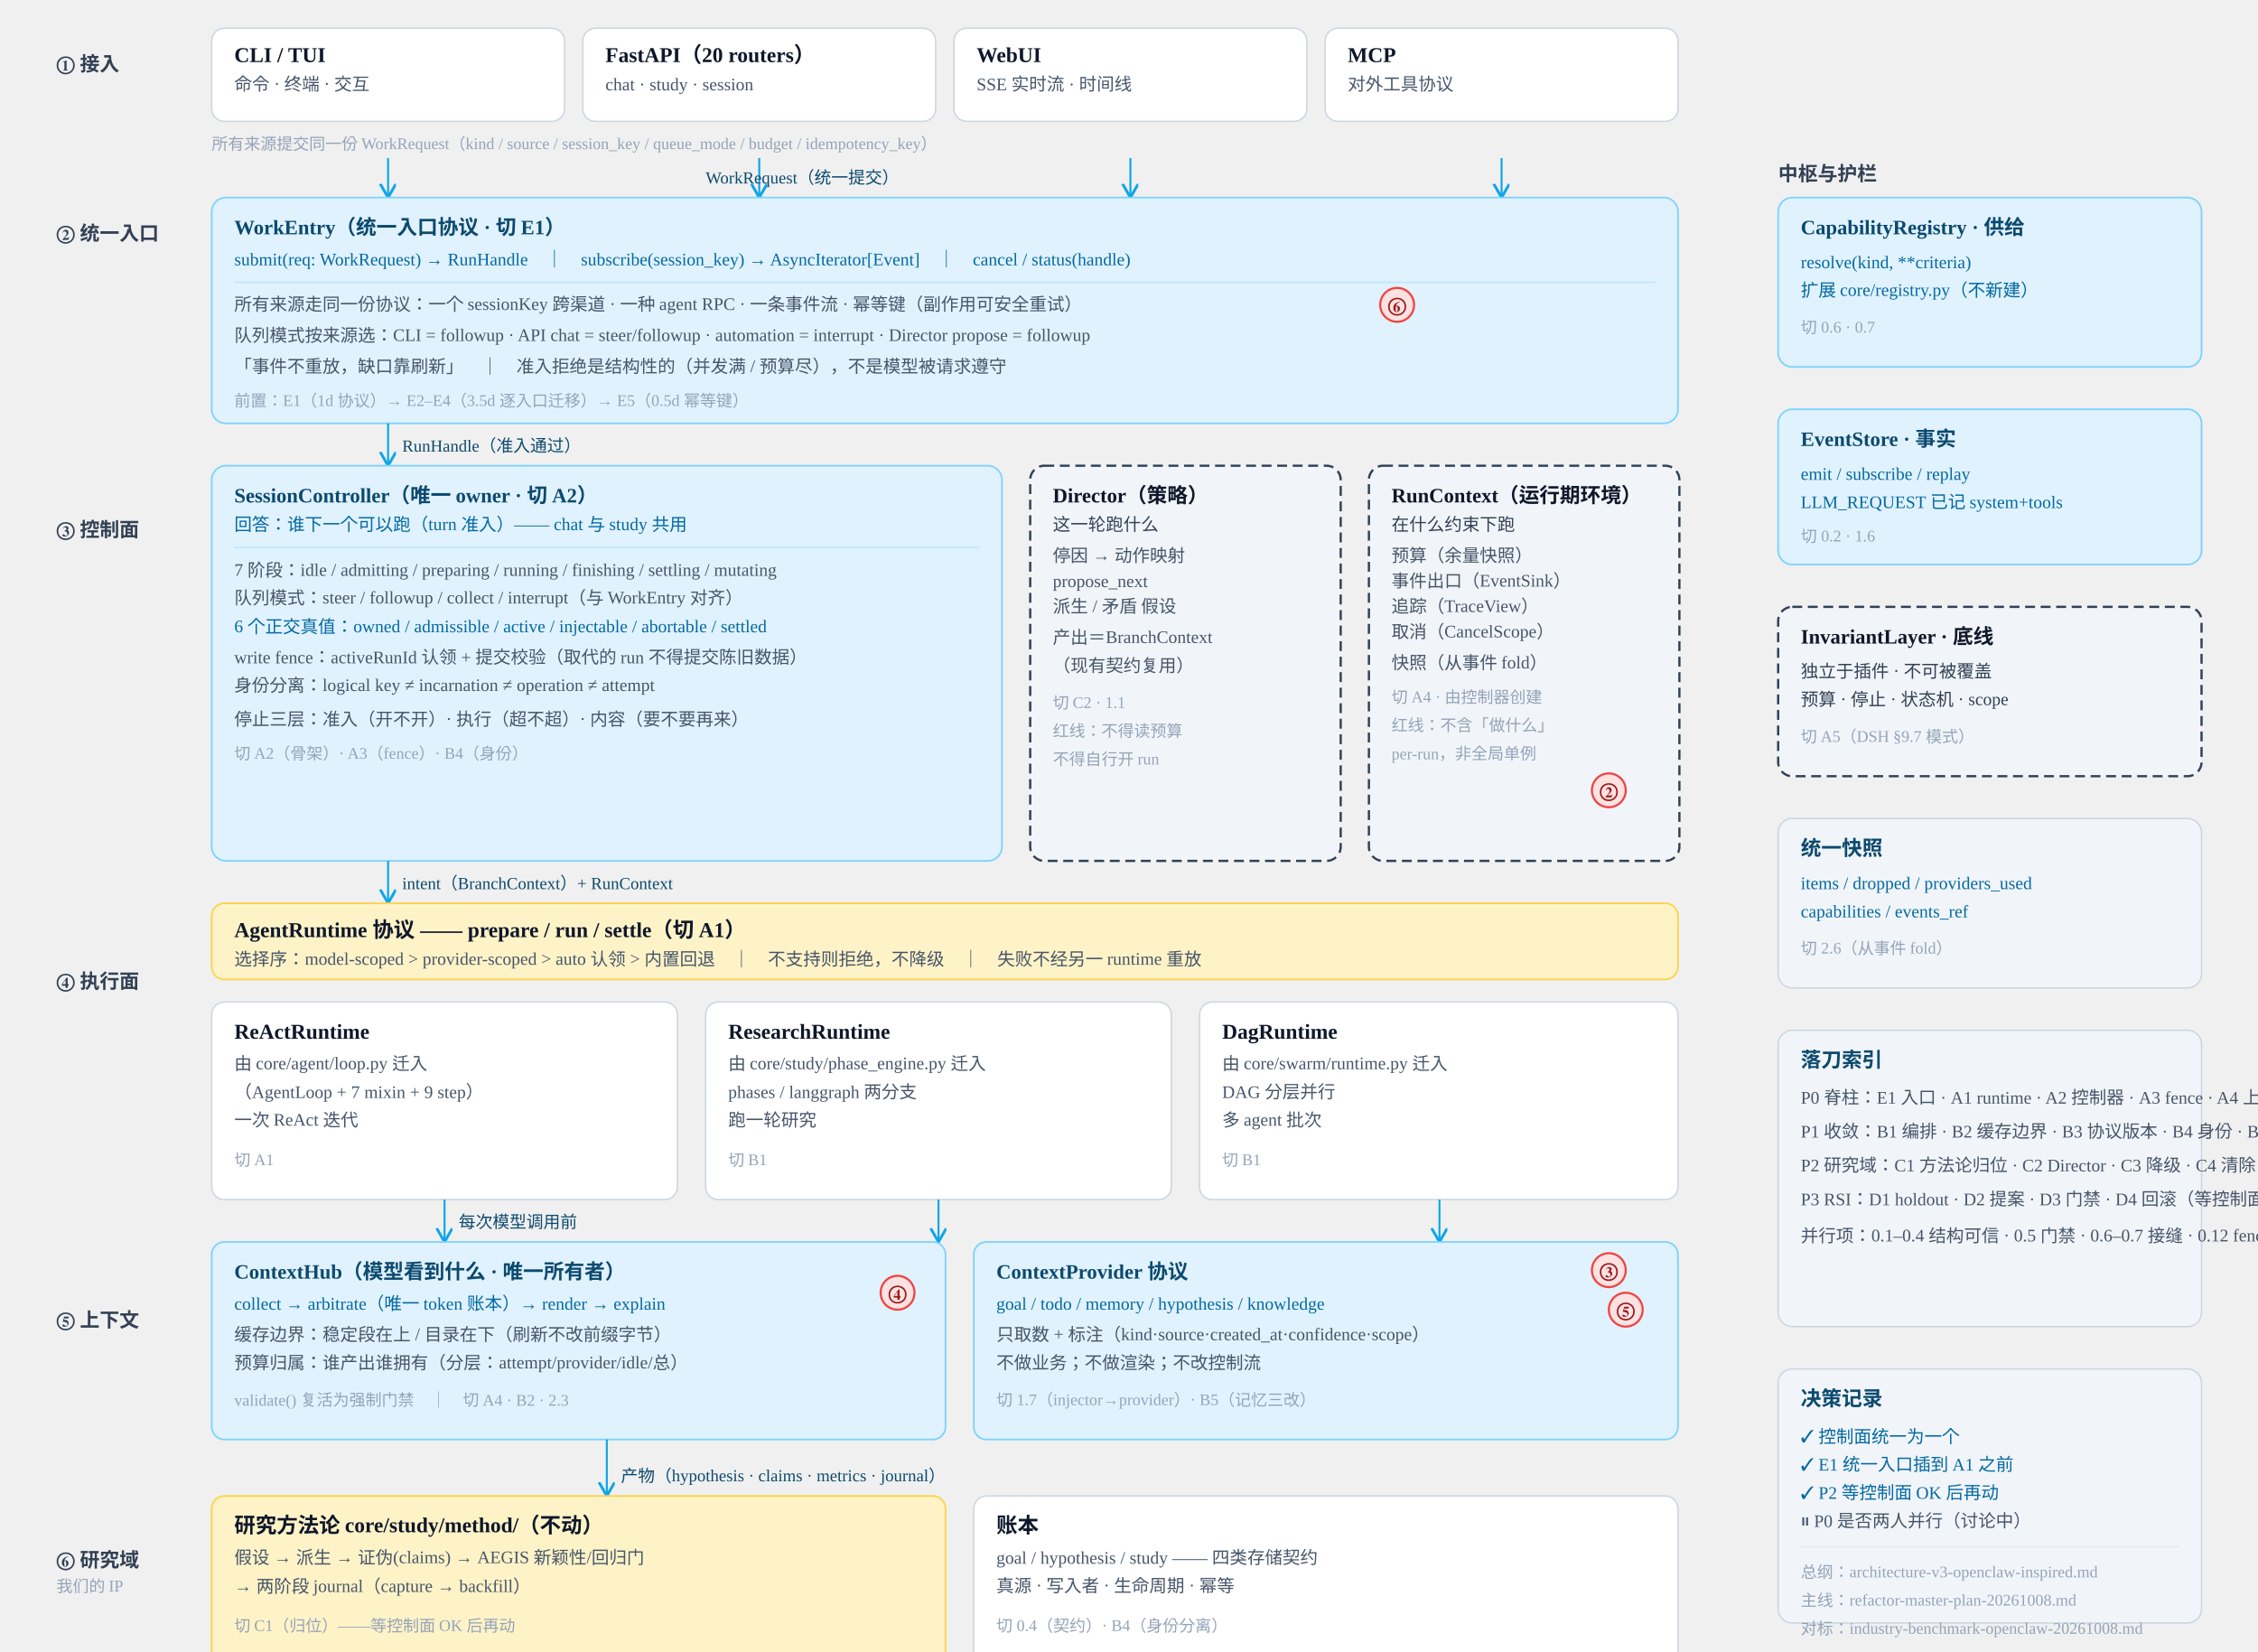
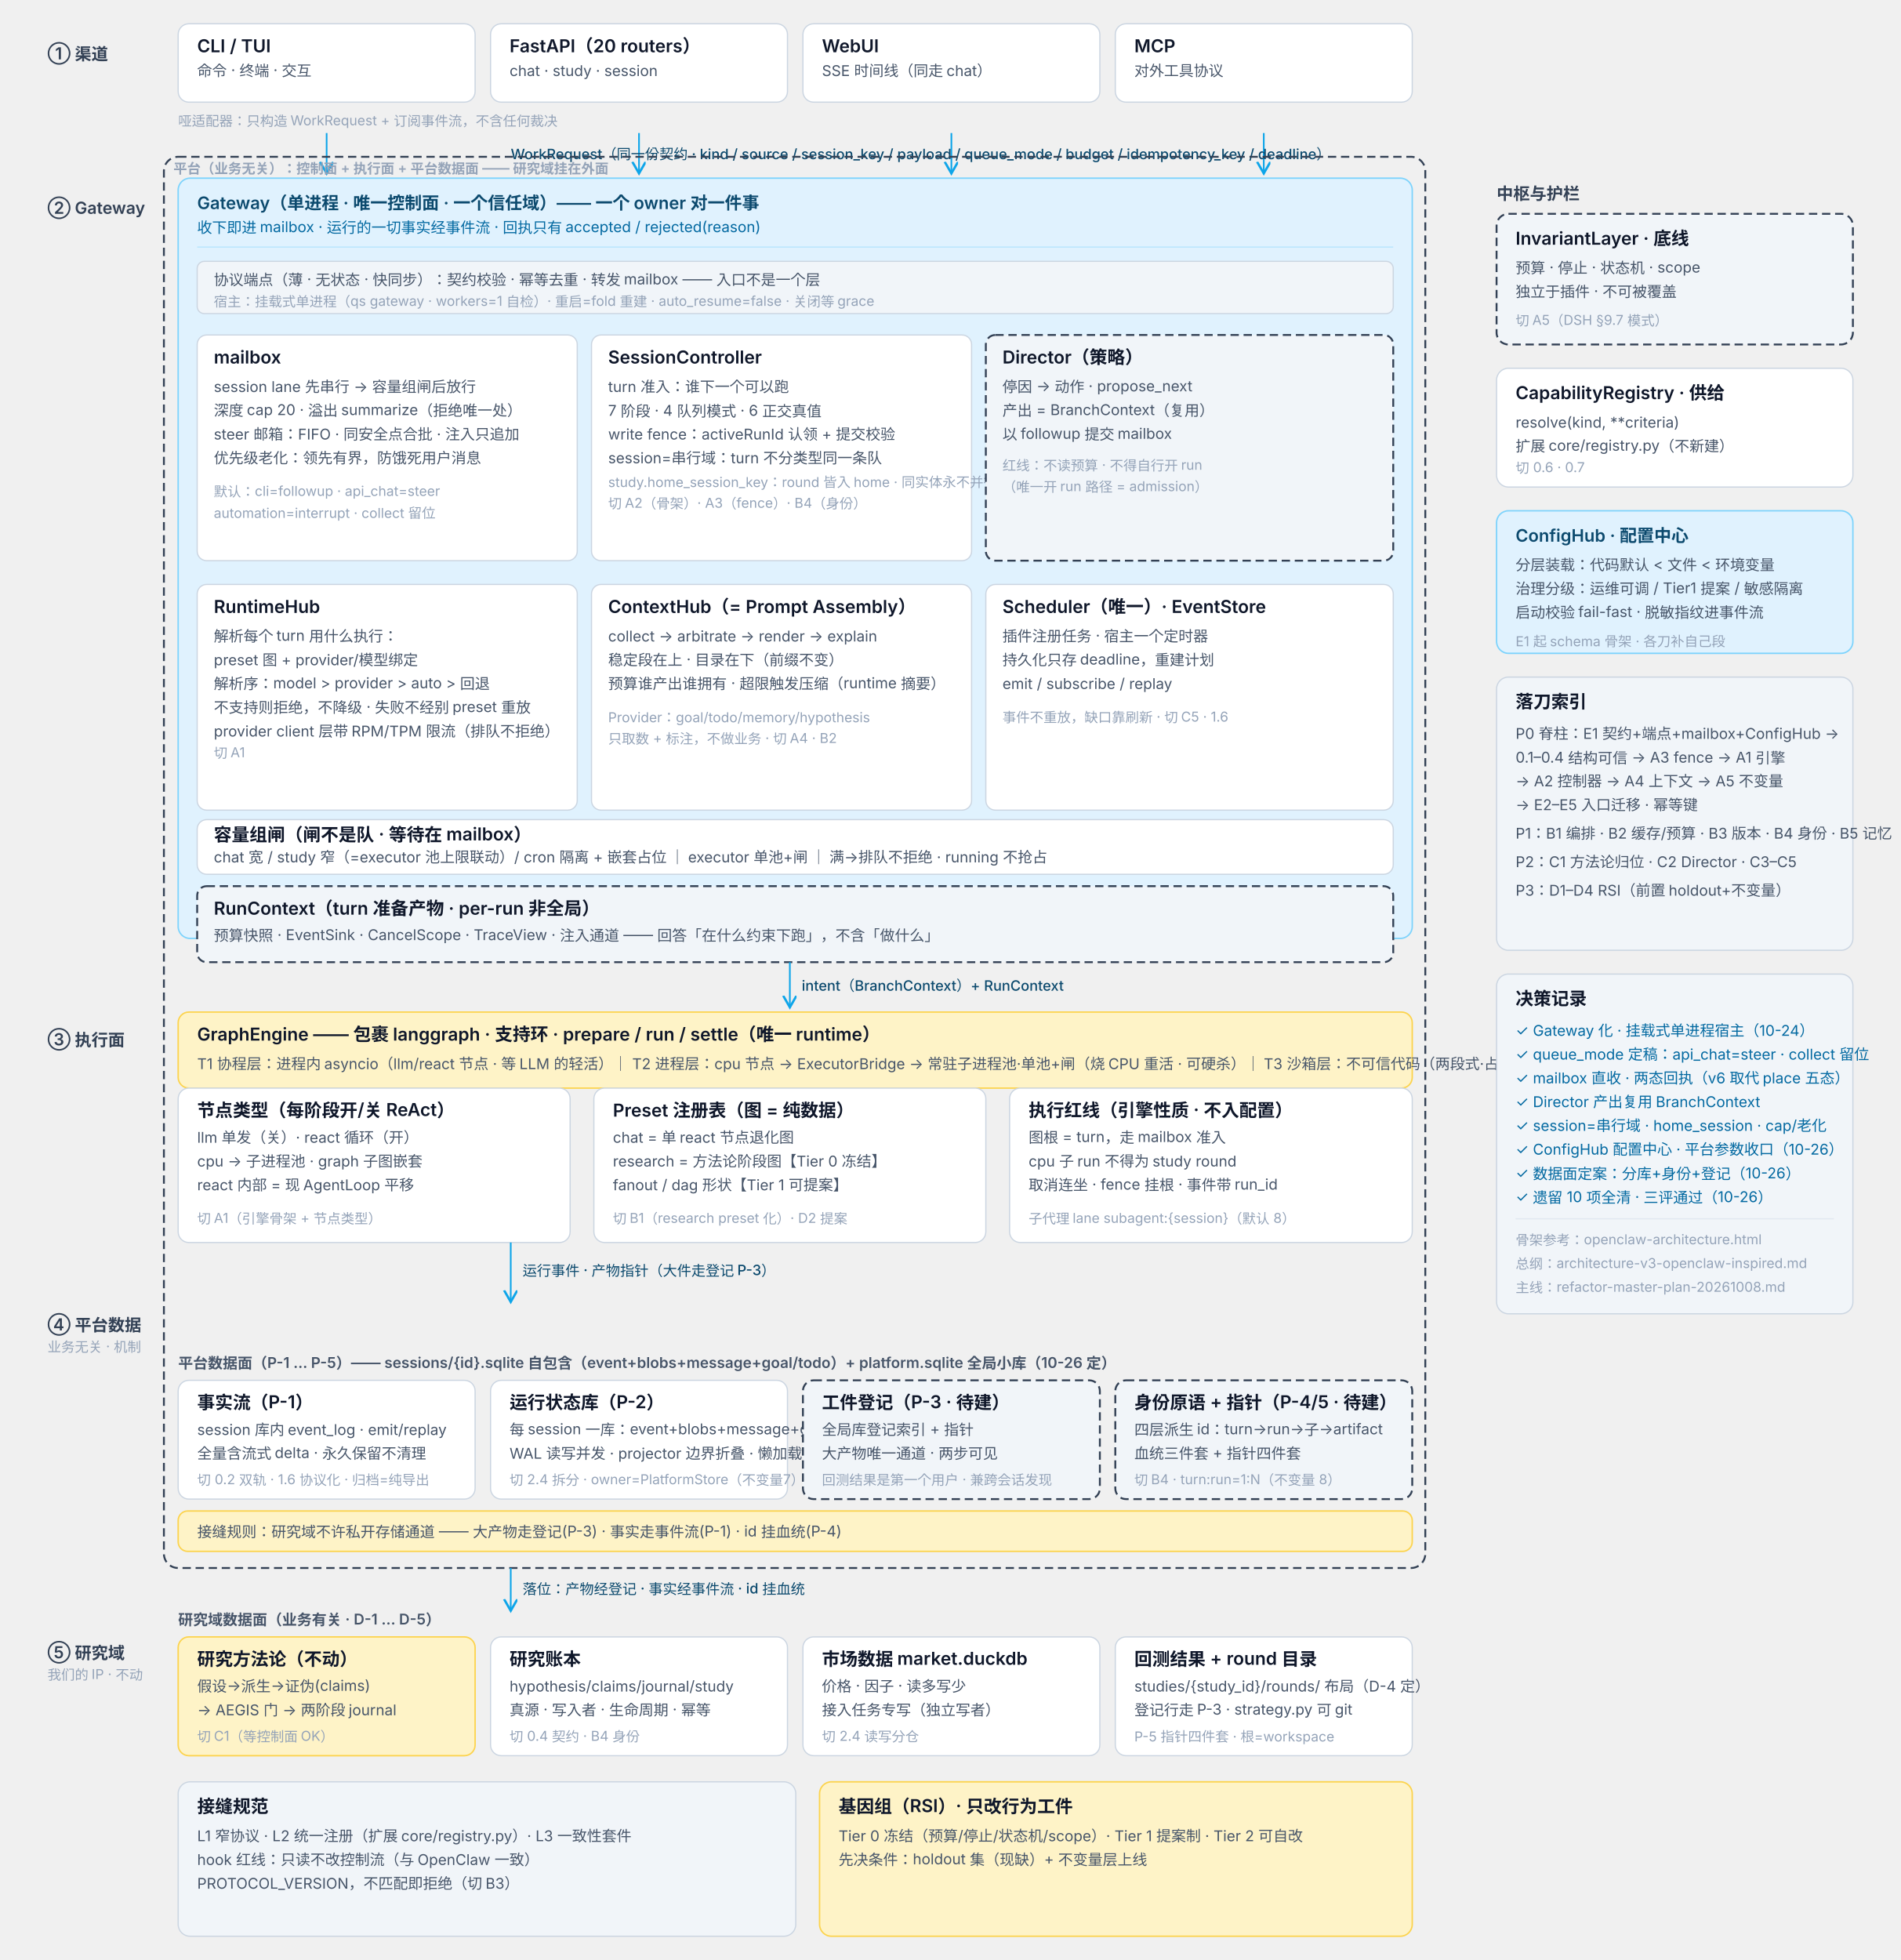
- <svg xmlns="http://www.w3.org/2000/svg" viewBox="0 0 1600 1170" width="1600" height="1170" role="img" aria-labelledby="t d">
+ <svg xmlns="http://www.w3.org/2000/svg" viewBox="0 0 1600 1650" width="1600" height="1650" font-family="-apple-system, 'PingFang SC', 'Microsoft YaHei', sans-serif">
  <style>
    .lyr{font-size:14px;font-weight:600;fill:#334155}
    .bt{font-size:15px;font-weight:600;fill:#0f172a}
    .st{font-size:12.5px;fill:#475569}
    .sm{font-size:11.5px;fill:#94a3b8}
    .hub{font-size:14.5px;font-weight:600;fill:#0c4a6e}
    .hq{font-size:12.5px;fill:#0369a1}
-     .mono{font-size:12px;fill:#334155;font-family:ui-monospace,Menlo,Consolas,monospace}
    .flow-lbl{font-size:12px;font-weight:500;fill:#0c4a6e}
    .box{fill:#fff;stroke:#cbd5e1;stroke-width:1}
    .boxb{fill:#e0f2fe;stroke:#7dd3fc;stroke-width:1.2}
    .boxa{fill:#fef3c7;stroke:#fcd34d;stroke-width:1.2}
    .boxd{fill:#f1f5f9;stroke:#334155;stroke-width:1.6;stroke-dasharray:7 4}
    .boxg{fill:#f1f5f9;stroke:#cbd5e1;stroke-width:1}
-     .ar{stroke:#94a3b8;stroke-width:1.4;fill:none;marker-end:url(#a1)}
    .arb{stroke:#0ea5e9;stroke-width:1.4;fill:none;marker-end:url(#a2)}
-     .lbl{font-size:11.5px;fill:#64748b}
  </style>
  <defs>
-     <marker id="a1" markerWidth="9" markerHeight="9" refX="7" refY="4" orient="auto">
-       <path d="M0,0 L7,4 L0,8" fill="none" stroke="#94a3b8" stroke-width="1.4" />
-     </marker>
    <marker id="a2" markerWidth="9" markerHeight="9" refX="7" refY="4" orient="auto">
      <path d="M0,0 L7,4 L0,8" fill="none" stroke="#0ea5e9" stroke-width="1.4" />
    </marker>
  </defs>
-   <text x="40" y="50" class="lyr">① 接入</text>
+   <text x="40" y="50" class="lyr">① 渠道</text>
  <rect x="150" y="20" width="250" height="66" rx="9" class="box" />
  <text x="166" y="44" class="bt">CLI / TUI</text>
  <text x="166" y="64" class="st">命令 · 终端 · 交互</text>
  <rect x="413" y="20" width="250" height="66" rx="9" class="box" />
  <text x="429" y="44" class="bt">FastAPI（20 routers）</text>
  <text x="429" y="64" class="st">chat · study · session</text>
  <rect x="676" y="20" width="250" height="66" rx="9" class="box" />
  <text x="692" y="44" class="bt">WebUI</text>
-   <text x="692" y="64" class="st">SSE 实时流 · 时间线</text>
+   <text x="692" y="64" class="st">SSE 时间线（同走 chat）</text>
  <rect x="939" y="20" width="250" height="66" rx="9" class="box" />
  <text x="955" y="44" class="bt">MCP</text>
  <text x="955" y="64" class="st">对外工具协议</text>
-   <text x="150" y="106" class="sm">所有来源提交同一份 WorkRequest（kind / source / session_key / queue_mode / budget / idempotency_key）</text>
-   <line x1="275" y1="112" x2="275" y2="140" class="arb" />
-   <line x1="538" y1="112" x2="538" y2="140" class="arb" />
-   <line x1="801" y1="112" x2="801" y2="140" class="arb" />
-   <line x1="1064" y1="112" x2="1064" y2="140" class="arb" />
-   <text x="500" y="130" class="flow-lbl">WorkRequest（统一提交）</text>
-   <text x="40" y="170" class="lyr">② 统一入口</text>
-   <rect x="150" y="140" width="1039" height="160" rx="10" class="boxb" />
-   <text x="166" y="166" class="hub">WorkEntry（统一入口协议 · 切 E1）</text>
-   <text x="166" y="188" class="hq">submit(req: WorkRequest) → RunHandle　｜　subscribe(session_key) → AsyncIterator[Event]　｜　cancel / status(handle)</text>
-   <line x1="166" y1="200" x2="1173" y2="200" stroke="#bae6fd" />
-   <text x="166" y="220" class="st">所有来源走同一份协议：一个 sessionKey 跨渠道 · 一种 agent RPC · 一条事件流 · 幂等键（副作用可安全重试）</text>
-   <text x="166" y="242" class="st">队列模式按来源选：CLI = followup · API chat = steer/followup · automation = interrupt · Director propose = followup</text>
-   <text x="166" y="264" class="st">「事件不重放，缺口靠刷新」　｜　准入拒绝是结构性的（并发满 / 预算尽），不是模型被请求遵守</text>
-   <text x="166" y="288" class="sm">前置：E1（1d 协议）→ E2–E4（3.5d 逐入口迁移）→ E5（0.5d 幂等键）</text>
-   <line x1="275" y1="300" x2="275" y2="330" class="arb" />
-   <text x="285" y="320" class="flow-lbl">RunHandle（准入通过）</text>
-   <text x="40" y="380" class="lyr">③ 控制面</text>
-   <rect x="150" y="330" width="560" height="280" rx="10" class="boxb" />
-   <text x="166" y="356" class="hub">SessionController（唯一 owner · 切 A2）</text>
-   <text x="166" y="376" class="hq">回答：谁下一个可以跑（turn 准入）—— chat 与 study 共用</text>
-   <line x1="166" y1="388" x2="694" y2="388" stroke="#bae6fd" />
-   <text x="166" y="408" class="st">7 阶段：idle / admitting / preparing / running / finishing / settling / mutating</text>
-   <text x="166" y="428" class="st">队列模式：steer / followup / collect / interrupt（与 WorkEntry 对齐）</text>
-   <text x="166" y="448" class="hq">6 个正交真值：owned / admissible / active / injectable / abortable / settled</text>
-   <text x="166" y="470" class="st">write fence：activeRunId 认领 + 提交校验（取代的 run 不得提交陈旧数据）</text>
-   <text x="166" y="490" class="st">身份分离：logical key ≠ incarnation ≠ operation ≠ attempt</text>
-   <text x="166" y="514" class="st">停止三层：准入（开不开）· 执行（超不超）· 内容（要不要再来）</text>
-   <text x="166" y="538" class="sm">切 A2（骨架）· A3（fence）· B4（身份）</text>
-   <rect x="730" y="330" width="220" height="280" rx="10" class="boxd" />
-   <text x="746" y="356" class="hub" style="fill:#0f172a">Director（策略）</text>
-   <text x="746" y="376" class="hq" style="fill:#334155">这一轮跑什么</text>
-   <text x="746" y="398" class="st">停因 → 动作映射</text>
-   <text x="746" y="416" class="st">propose_next</text>
-   <text x="746" y="434" class="st">派生 / 矛盾 假设</text>
-   <text x="746" y="456" class="st">产出＝BranchContext</text>
-   <text x="746" y="476" class="st">（现有契约复用）</text>
-   <text x="746" y="502" class="sm">切 C2 · 1.1</text>
-   <text x="746" y="522" class="sm">红线：不得读预算</text>
-   <text x="746" y="542" class="sm">　　　不得自行开 run</text>
-   <rect x="970" y="330" width="220" height="280" rx="10" class="boxd" />
-   <text x="986" y="356" class="hub" style="fill:#0f172a">RunContext（运行期环境）</text>
-   <text x="986" y="376" class="hq" style="fill:#334155">在什么约束下跑</text>
-   <text x="986" y="398" class="st">预算（余量快照）</text>
-   <text x="986" y="416" class="st">事件出口（EventSink）</text>
-   <text x="986" y="434" class="st">追踪（TraceView）</text>
-   <text x="986" y="452" class="st">取消（CancelScope）</text>
-   <text x="986" y="474" class="st">快照（从事件 fold）</text>
-   <text x="986" y="498" class="sm">切 A4 · 由控制器创建</text>
-   <text x="986" y="518" class="sm">红线：不含「做什么」</text>
-   <text x="986" y="538" class="sm">　　　per-run，非全局单例</text>
-   <line x1="275" y1="610" x2="275" y2="640" class="arb" />
-   <text x="285" y="630" class="flow-lbl">intent（BranchContext）+ RunContext</text>
-   <text x="40" y="700" class="lyr">④ 执行面</text>
-   <rect x="150" y="640" width="1039" height="54" rx="9" class="boxa" />
-   <text x="166" y="664" class="bt">AgentRuntime 协议 —— prepare / run / settle（切 A1）</text>
-   <text x="166" y="684" class="st">选择序：model-scoped &gt; provider-scoped &gt; auto 认领 &gt; 内置回退　｜　不支持则拒绝，不降级　｜　失败不经另一 runtime 重放</text>
-   <rect x="150" y="710" width="330" height="140" rx="9" class="box" />
-   <text x="166" y="736" class="bt">ReActRuntime</text>
-   <text x="166" y="758" class="st">由 core/agent/loop.py 迁入</text>
-   <text x="166" y="778" class="st">（AgentLoop + 7 mixin + 9 step）</text>
-   <text x="166" y="798" class="st">一次 ReAct 迭代</text>
-   <text x="166" y="826" class="sm">切 A1</text>
-   <rect x="500" y="710" width="330" height="140" rx="9" class="box" />
-   <text x="516" y="736" class="bt">ResearchRuntime</text>
-   <text x="516" y="758" class="st">由 core/study/phase_engine.py 迁入</text>
-   <text x="516" y="778" class="st">phases / langgraph 两分支</text>
-   <text x="516" y="798" class="st">跑一轮研究</text>
-   <text x="516" y="826" class="sm">切 B1</text>
-   <rect x="850" y="710" width="339" height="140" rx="9" class="box" />
-   <text x="866" y="736" class="bt">DagRuntime</text>
-   <text x="866" y="758" class="st">由 core/swarm/runtime.py 迁入</text>
-   <text x="866" y="778" class="st">DAG 分层并行</text>
-   <text x="866" y="798" class="st">多 agent 批次</text>
-   <text x="866" y="826" class="sm">切 B1</text>
-   <line x1="315" y1="850" x2="315" y2="880" class="arb" />
-   <line x1="665" y1="850" x2="665" y2="880" class="arb" />
-   <line x1="1020" y1="850" x2="1020" y2="880" class="arb" />
-   <text x="325" y="870" class="flow-lbl">每次模型调用前</text>
-   <text x="40" y="940" class="lyr">⑤ 上下文</text>
-   <rect x="150" y="880" width="520" height="140" rx="9" class="boxb" />
-   <text x="166" y="906" class="hub">ContextHub（模型看到什么 · 唯一所有者）</text>
-   <text x="166" y="928" class="hq">collect → arbitrate（唯一 token 账本）→ render → explain</text>
-   <text x="166" y="950" class="st">缓存边界：稳定段在上 / 目录在下（刷新不改前缀字节）</text>
-   <text x="166" y="970" class="st">预算归属：谁产出谁拥有（分层：attempt/provider/idle/总）</text>
-   <text x="166" y="996" class="sm">validate() 复活为强制门禁　｜　切 A4 · B2 · 2.3</text>
-   <rect x="690" y="880" width="499" height="140" rx="9" class="boxb" />
-   <text x="706" y="906" class="hub">ContextProvider 协议</text>
-   <text x="706" y="928" class="hq">goal / todo / memory / hypothesis / knowledge</text>
-   <text x="706" y="950" class="st">只取数 + 标注（kind·source·created_at·confidence·scope）</text>
-   <text x="706" y="970" class="st">不做业务；不做渲染；不改控制流</text>
-   <text x="706" y="996" class="sm">切 1.7（injector→provider）· B5（记忆三改）</text>
-   <line x1="430" y1="1020" x2="430" y2="1060" class="arb" />
-   <text x="440" y="1050" class="flow-lbl">产物（hypothesis · claims · metrics · journal）</text>
-   <text x="40" y="1110" class="lyr">⑥ 研究域</text>
-   <text x="40" y="1128" class="sm">我们的 IP</text>
-   <rect x="150" y="1060" width="520" height="120" rx="9" class="boxa" />
-   <text x="166" y="1086" class="bt">研究方法论 core/study/method/（不动）</text>
-   <text x="166" y="1108" class="st">假设 → 派生 → 证伪(claims) → AEGIS 新颖性/回归门</text>
-   <text x="166" y="1128" class="st">→ 两阶段 journal（capture → backfill）</text>
-   <text x="166" y="1156" class="sm">切 C1（归位）——等控制面 OK 后再动</text>
-   <rect x="690" y="1060" width="499" height="120" rx="9" class="box" />
-   <text x="706" y="1086" class="bt">账本</text>
-   <text x="706" y="1108" class="st">goal / hypothesis / study —— 四类存储契约</text>
-   <text x="706" y="1128" class="st">真源 · 写入者 · 生命周期 · 幂等</text>
-   <text x="706" y="1156" class="sm">切 0.4（契约）· B4（身份分离）</text>
-   <line x1="430" y1="1180" x2="430" y2="1210" class="arb" />
-   <text x="440" y="1200" class="flow-lbl">持久化</text>
-   <text x="40" y="1260" class="lyr">⑦ 数据</text>
-   <rect x="150" y="1210" width="250" height="100" rx="9" class="box" />
-   <text x="166" y="1234" class="bt">event_store（事实流）</text>
-   <text x="166" y="1254" class="st">emit 三助手 · subscribe</text>
-   <text x="166" y="1274" class="st">LLM_REQUEST 已记 system+tools</text>
-   <text x="166" y="1296" class="sm">切 0.2 SSE 双轨 · 1.6 协议化</text>
-   <rect x="413" y="1210" width="250" height="100" rx="9" class="box" />
-   <text x="429" y="1234" class="bt">DuckDB</text>
-   <text x="429" y="1254" class="st">回测结果 · 价格 · 因子</text>
-   <text x="429" y="1274" class="st">db.py 1248 行</text>
-   <text x="429" y="1296" class="sm">切 2.4 读写分仓</text>
-   <rect x="676" y="1210" width="250" height="100" rx="9" class="box" />
-   <text x="692" y="1234" class="bt">sqlite 三库</text>
-   <text x="692" y="1254" class="st">session · study · goal</text>
-   <text x="692" y="1274" class="st">user_version 迁移</text>
-   <text x="692" y="1296" class="sm">切 2.4 拆分</text>
-   <rect x="939" y="1210" width="250" height="100" rx="9" class="box" />
-   <text x="955" y="1234" class="bt">workspace FS</text>
-   <text x="955" y="1254" class="st">strategy.py · results.tsv</text>
-   <text x="955" y="1274" class="st">round 目录 · 可 git 面</text>
-   <text x="955" y="1296" class="sm">研究产出（Tier 2）</text>
-   <rect x="150" y="1350" width="520" height="130" rx="10" class="boxg" />
-   <text x="166" y="1376" class="bt">接缝规范</text>
-   <text x="166" y="1400" class="st">L1 窄协议：29 复用 + 补 3（EventSource/ToolsetProvider/PersistenceContract）</text>
-   <text x="166" y="1420" class="st">L2 统一注册：扩展 core/registry.py（不新建平行注册表）</text>
-   <text x="166" y="1440" class="st">L3 一致性套件：每协议一套可运行 pytest</text>
-   <text x="166" y="1466" class="sm">+ 协议版本化：PROTOCOL_VERSION，不匹配即拒绝（切 B3）</text>
-   <rect x="690" y="1350" width="499" height="130" rx="10" class="boxa" />
-   <text x="706" y="1376" class="bt">基因组（RSI）· 只改行为工件</text>
-   <text x="706" y="1400" class="st">Tier 0 冻结：预算/停止/状态机/scope —— agent 无权触碰</text>
-   <text x="706" y="1420" class="st">Tier 1 提案制：.prompts / .skills / 工具集组合 → 三重门禁 → git 回滚</text>
-   <text x="706" y="1440" class="st">Tier 2 可自改：strategy.py / config / 因子（研究产出，非进化）</text>
-   <text x="706" y="1466" class="sm">先决条件：holdout 集（现缺）+ 不变量层上线</text>
-   <text x="1260" y="128" class="lyr">中枢与护栏</text>
-   <rect x="1260" y="140" width="300" height="120" rx="10" class="boxb" />
-   <text x="1276" y="166" class="hub">CapabilityRegistry · 供给</text>
-   <text x="1276" y="190" class="hq">resolve(kind, **criteria)</text>
-   <text x="1276" y="210" class="hq">扩展 core/registry.py（不新建）</text>
-   <text x="1276" y="236" class="sm">切 0.6 · 0.7</text>
-   <rect x="1260" y="290" width="300" height="110" rx="10" class="boxb" />
-   <text x="1276" y="316" class="hub">EventStore · 事实</text>
-   <text x="1276" y="340" class="hq">emit / subscribe / replay</text>
-   <text x="1276" y="360" class="hq">LLM_REQUEST 已记 system+tools</text>
-   <text x="1276" y="384" class="sm">切 0.2 · 1.6</text>
-   <rect x="1260" y="430" width="300" height="120" rx="10" class="boxd" />
-   <text x="1276" y="456" class="hub" style="fill:#0f172a">InvariantLayer · 底线</text>
-   <text x="1276" y="480" class="hq" style="fill:#334155">独立于插件 · 不可被覆盖</text>
-   <text x="1276" y="500" class="hq" style="fill:#334155">预算 · 停止 · 状态机 · scope</text>
-   <text x="1276" y="526" class="sm">切 A5（DSH §9.7 模式）</text>
-   <rect x="1260" y="580" width="300" height="120" rx="10" class="boxg" />
-   <text x="1276" y="606" class="hub">统一快照</text>
-   <text x="1276" y="630" class="hq">items / dropped / providers_used</text>
-   <text x="1276" y="650" class="hq">capabilities / events_ref</text>
-   <text x="1276" y="676" class="sm">切 2.6（从事件 fold）</text>
-   <rect x="1260" y="730" width="300" height="210" rx="10" class="boxg" />
-   <text x="1276" y="756" class="hub">落刀索引</text>
-   <text x="1276" y="782" class="st">P0 脊柱：E1 入口 · A1 runtime · A2 控制器 · A3 fence · A4 上下文 · A5 不变量 · 0.11 归位</text>
-   <text x="1276" y="806" class="st">P1 收敛：B1 编排 · B2 缓存边界 · B3 协议版本 · B4 身份 · B5 记忆</text>
-   <text x="1276" y="830" class="st">P2 研究域：C1 方法论归位 · C2 Director · C3 降级 · C4 清除 · C5 调度器</text>
-   <text x="1276" y="854" class="st">P3 RSI：D1 holdout · D2 提案 · D3 门禁 · D4 回滚（等控制面 OK）</text>
-   <text x="1276" y="880" class="st">并行项：0.1–0.4 结构可信 · 0.5 门禁 · 0.6–0.7 接缝 · 0.12 fence</text>
-   <rect x="1260" y="970" width="300" height="180" rx="10" class="boxg" />
-   <text x="1276" y="996" class="hub">决策记录</text>
-   <text x="1276" y="1022" class="st" style="fill:#0369a1">✓ 控制面统一为一个</text>
-   <text x="1276" y="1042" class="st" style="fill:#0369a1">✓ E1 统一入口插到 A1 之前</text>
-   <text x="1276" y="1062" class="st" style="fill:#0369a1">✓ P2 等控制面 OK 后再动</text>
-   <text x="1276" y="1082" class="st">⏸ P0 是否两人并行（讨论中）</text>
-   <line x1="1276" y1="1096" x2="1544" y2="1096" stroke="#e2e8f0" />
-   <text x="1276" y="1118" class="sm">总纲：architecture-v3-openclaw-inspired.md</text>
-   <text x="1276" y="1138" class="sm">主线：refactor-master-plan-20261008.md</text>
-   <text x="1276" y="1158" class="sm">对标：industry-benchmark-openclaw-20261008.md</text>
-   <g font-size="14" font-weight="600" text-anchor="middle">
-     <circle cx="1140" cy="560" r="12" fill="#fee2e2" stroke="#ef4444" stroke-width="1.5" />
-     <text x="1140" y="565" fill="#991b1b">②</text>
-     <circle cx="1140" cy="900" r="12" fill="#fee2e2" stroke="#ef4444" stroke-width="1.5" />
-     <text x="1140" y="905" fill="#991b1b">③</text>
-     <circle cx="636" cy="916" r="12" fill="#fee2e2" stroke="#ef4444" stroke-width="1.5" />
-     <text x="636" y="921" fill="#991b1b">④</text>
-     <circle cx="1152" cy="928" r="12" fill="#fee2e2" stroke="#ef4444" stroke-width="1.5" />
-     <text x="1152" y="933" fill="#991b1b">⑤</text>
-     <circle cx="990" cy="216" r="12" fill="#fee2e2" stroke="#ef4444" stroke-width="1.5" />
-     <text x="990" y="221" fill="#991b1b">⑥</text>
-   </g>
+   <text x="150" y="106" class="sm">哑适配器：只构造 WorkRequest + 订阅事件流，不含任何裁决</text>
+   <line x1="275" y1="112" x2="275" y2="146" class="arb" />
+   <line x1="538" y1="112" x2="538" y2="146" class="arb" />
+   <line x1="801" y1="112" x2="801" y2="146" class="arb" />
+   <line x1="1064" y1="112" x2="1064" y2="146" class="arb" />
+   <text x="430" y="134" class="flow-lbl">WorkRequest（同一份契约 · kind / source / session_key / payload / queue_mode / budget / idempotency_key / deadline）</text>
+   <rect x="138" y="132" width="1062" height="1188" rx="12" class="boxd" style="fill:none" />
+   <text x="146" y="146" class="sm" style="font-weight:600">平台（业务无关）：控制面 + 执行面 + 平台数据面 —— 研究域挂在外面</text>
+   <text x="40" y="180" class="lyr">② Gateway</text>
+   <rect x="150" y="150" width="1039" height="640" rx="10" class="boxb" />
+   <text x="166" y="176" class="hub">Gateway（单进程 · 唯一控制面 · 一个信任域）—— 一个 owner 对一件事</text>
+   <text x="166" y="196" class="hq">收下即进 mailbox · 运行的一切事实经事件流 · 回执只有 accepted / rejected(reason)</text>
+   <line x1="166" y1="208" x2="1173" y2="208" stroke="#bae6fd" />
+   <rect x="166" y="220" width="1007" height="44" rx="6" class="boxg" />
+   <text x="180" y="240" class="st">协议端点（薄 · 无状态 · 快同步）：契约校验 · 幂等去重 · 转发 mailbox —— 入口不是一个层</text>
+   <text x="180" y="258" class="sm">宿主：挂载式单进程（qs gateway · workers=1 自检）· 重启=fold 重建 · auto_resume=false · 关闭等 grace</text>
+   <rect x="166" y="282" width="320" height="190" rx="8" class="box" />
+   <text x="180" y="306" class="bt">mailbox</text>
+   <text x="180" y="330" class="st">session lane 先串行 → 容量组闸后放行</text>
+   <text x="180" y="350" class="st">深度 cap 20 · 溢出 summarize（拒绝唯一处）</text>
+   <text x="180" y="370" class="st">steer 邮箱：FIFO · 同安全点合批 · 注入只追加</text>
+   <text x="180" y="390" class="st">优先级老化：领先有界，防饿死用户消息</text>
+   <text x="180" y="418" class="sm">默认：cli=followup · api_chat=steer</text>
+   <text x="180" y="436" class="sm">automation=interrupt · collect 留位</text>
+   <rect x="498" y="282" width="320" height="190" rx="8" class="box" />
+   <text x="512" y="306" class="bt">SessionController</text>
+   <text x="512" y="330" class="st">turn 准入：谁下一个可以跑</text>
+   <text x="512" y="350" class="st">7 阶段 · 4 队列模式 · 6 正交真值</text>
+   <text x="512" y="370" class="st">write fence：activeRunId 认领 + 提交校验</text>
+   <text x="512" y="390" class="st">session=串行域：turn 不分类型同一条队</text>
+   <text x="512" y="410" class="sm">study.home_session_key：round 皆入 home · 同实体永不并行</text>
+   <text x="512" y="428" class="sm">切 A2（骨架）· A3（fence）· B4（身份）</text>
+   <rect x="830" y="282" width="343" height="190" rx="8" class="boxd" />
+   <text x="844" y="306" class="bt">Director（策略）</text>
+   <text x="844" y="330" class="st">停因 → 动作 · propose_next</text>
+   <text x="844" y="350" class="st">产出 = BranchContext（复用）</text>
+   <text x="844" y="370" class="st">以 followup 提交 mailbox</text>
+   <text x="844" y="396" class="sm">红线：不读预算 · 不得自行开 run</text>
+   <text x="844" y="414" class="sm">（唯一开 run 路径 = admission）</text>
+   <rect x="166" y="492" width="320" height="190" rx="8" class="box" />
+   <text x="180" y="516" class="bt">RuntimeHub</text>
+   <text x="180" y="540" class="st">解析每个 turn 用什么执行：</text>
+   <text x="180" y="560" class="st">preset 图 + provider/模型绑定</text>
+   <text x="180" y="580" class="st">解析序：model &gt; provider &gt; auto &gt; 回退</text>
+   <text x="180" y="600" class="st">不支持则拒绝，不降级 · 失败不经别 preset 重放</text>
+   <text x="180" y="620" class="st">provider client 层带 RPM/TPM 限流（排队不拒绝）</text>
+   <text x="180" y="638" class="sm">切 A1</text>
+   <rect x="498" y="492" width="320" height="190" rx="8" class="box" />
+   <text x="512" y="516" class="bt">ContextHub（= Prompt Assembly）</text>
+   <text x="512" y="540" class="st">collect → arbitrate → render → explain</text>
+   <text x="512" y="560" class="st">稳定段在上 · 目录在下（前缀不变）</text>
+   <text x="512" y="580" class="st">预算谁产出谁拥有 · 超限触发压缩（runtime 摘要）</text>
+   <text x="512" y="608" class="sm">Provider：goal/todo/memory/hypothesis</text>
+   <text x="512" y="626" class="sm">只取数 + 标注，不做业务 · 切 A4 · B2</text>
+   <rect x="830" y="492" width="343" height="190" rx="8" class="box" />
+   <text x="844" y="516" class="bt">Scheduler（唯一）· EventStore</text>
+   <text x="844" y="540" class="st">插件注册任务 · 宿主一个定时器</text>
+   <text x="844" y="560" class="st">持久化只存 deadline，重建计划</text>
+   <text x="844" y="580" class="st">emit / subscribe / replay</text>
+   <text x="844" y="608" class="sm">事件不重放，缺口靠刷新 · 切 C5 · 1.6</text>
+   <rect x="166" y="690" width="1007" height="46" rx="8" class="box" />
+   <text x="180" y="708" class="bt">容量组闸（闸不是队 · 等待在 mailbox）</text>
+   <text x="180" y="726" class="st">chat 宽 / study 窄（=executor 池上限联动）/ cron 隔离 + 嵌套占位 ｜ executor 单池+闸 ｜ 满→排队不拒绝 · running 不抢占</text>
+   <rect x="166" y="746" width="1007" height="64" rx="8" class="boxd" />
+   <text x="180" y="770" class="bt">RunContext（turn 准备产物 · per-run 非全局）</text>
+   <text x="180" y="792" class="st">预算快照 · EventSink · CancelScope · TraceView · 注入通道 —— 回答「在什么约束下跑」，不含「做什么」</text>
+   <line x1="665" y1="810" x2="665" y2="848" class="arb" />
+   <text x="675" y="834" class="flow-lbl">intent（BranchContext）+ RunContext</text>
+   <text x="40" y="880" class="lyr">③ 执行面</text>
+   <rect x="150" y="852" width="1039" height="64" rx="9" class="boxa" />
+   <text x="166" y="876" class="bt">GraphEngine —— 包裹 langgraph · 支持环 · prepare / run / settle（唯一 runtime）</text>
+   <text x="166" y="900" class="st">T1 协程层：进程内 asyncio（llm/react 节点 · 等 LLM 的轻活）｜ T2 进程层：cpu 节点 → ExecutorBridge → 常驻子进程池·单池+闸（烧 CPU 重活 · 可硬杀）｜ T3 沙箱层：不可信代码（两段式·占位）</text>
+   <rect x="150" y="916" width="330" height="130" rx="9" class="box" />
+   <text x="166" y="940" class="bt">节点类型（每阶段开/关 ReAct）</text>
+   <text x="166" y="962" class="st">llm 单发（关）· react 循环（开）</text>
+   <text x="166" y="982" class="st">cpu → 子进程池 · graph 子图嵌套</text>
+   <text x="166" y="1002" class="st">react 内部 = 现 AgentLoop 平移</text>
+   <text x="166" y="1030" class="sm">切 A1（引擎骨架 + 节点类型）</text>
+   <rect x="500" y="916" width="330" height="130" rx="9" class="box" />
+   <text x="516" y="940" class="bt">Preset 注册表（图 = 纯数据）</text>
+   <text x="516" y="962" class="st">chat = 单 react 节点退化图</text>
+   <text x="516" y="982" class="st">research = 方法论阶段图【Tier 0 冻结】</text>
+   <text x="516" y="1002" class="st">fanout / dag 形状【Tier 1 可提案】</text>
+   <text x="516" y="1030" class="sm">切 B1（research preset 化）· D2 提案</text>
+   <rect x="850" y="916" width="339" height="130" rx="9" class="box" />
+   <text x="866" y="940" class="bt">执行红线（引擎性质 · 不入配置）</text>
+   <text x="866" y="962" class="st">图根 = turn，走 mailbox 准入</text>
+   <text x="866" y="982" class="st">cpu 子 run 不得为 study round</text>
+   <text x="866" y="1002" class="st">取消连坐 · fence 挂根 · 事件带 run_id</text>
+   <text x="866" y="1030" class="sm">子代理 lane subagent:{session}（默认 8）</text>
+   <line x1="430" y1="1046" x2="430" y2="1096" class="arb" />
+   <text x="440" y="1074" class="flow-lbl">运行事件 · 产物指针（大件走登记 P-3）</text>
+   <text x="40" y="1120" class="lyr">④ 平台数据</text>
+   <text x="40" y="1138" class="sm">业务无关 · 机制</text>
+   <text x="150" y="1152" class="st" style="font-weight:600">平台数据面（P-1 … P-5）—— sessions/{id}.sqlite 自包含（event+blobs+message+goal/todo）+ platform.sqlite 全局小库（10-26 定）</text>
+   <rect x="150" y="1162" width="250" height="100" rx="9" class="box" />
+   <text x="166" y="1186" class="bt">事实流（P-1）</text>
+   <text x="166" y="1208" class="st">session 库内 event_log · emit/replay</text>
+   <text x="166" y="1228" class="st">全量含流式 delta · 永久保留不清理</text>
+   <text x="166" y="1250" class="sm">切 0.2 双轨 · 1.6 协议化 · 归档=纯导出</text>
+   <rect x="413" y="1162" width="250" height="100" rx="9" class="box" />
+   <text x="429" y="1186" class="bt">运行状态库（P-2）</text>
+   <text x="429" y="1208" class="st">每 session 一库：event+blobs+message+goal/todo</text>
+   <text x="429" y="1228" class="st">WAL 读写并发 · projector 边界折叠 · 懒加载</text>
+   <text x="429" y="1250" class="sm">切 2.4 拆分 · owner=PlatformStore（不变量7）</text>
+   <rect x="676" y="1162" width="250" height="100" rx="9" class="boxd" />
+   <text x="692" y="1186" class="bt">工件登记（P-3 · 待建）</text>
+   <text x="692" y="1208" class="st">全局库登记索引 + 指针</text>
+   <text x="692" y="1228" class="st">大产物唯一通道 · 两步可见</text>
+   <text x="692" y="1250" class="sm">回测结果是第一个用户 · 兼跨会话发现</text>
+   <rect x="939" y="1162" width="250" height="100" rx="9" class="boxd" />
+   <text x="955" y="1186" class="bt">身份原语 + 指针（P-4/5 · 待建）</text>
+   <text x="955" y="1208" class="st">四层派生 id：turn→run→子→artifact</text>
+   <text x="955" y="1228" class="st">血统三件套 + 指针四件套</text>
+   <text x="955" y="1250" class="sm">切 B4 · turn:run=1:N（不变量 8）</text>
+   <rect x="150" y="1272" width="1039" height="34" rx="8" class="boxa" />
+   <text x="166" y="1294" class="st">接缝规则：研究域不许私开存储通道 —— 大产物走登记(P-3) · 事实走事件流(P-1) · id 挂血统(P-4)</text>
+   <line x1="430" y1="1320" x2="430" y2="1356" class="arb" />
+   <text x="440" y="1342" class="flow-lbl">落位：产物经登记 · 事实经事件流 · id 挂血统</text>
+   <text x="40" y="1396" class="lyr">⑤ 研究域</text>
+   <text x="40" y="1414" class="sm">我们的 IP · 不动</text>
+   <text x="150" y="1368" class="st" style="font-weight:600">研究域数据面（业务有关 · D-1 … D-5）</text>
+   <rect x="150" y="1378" width="250" height="100" rx="9" class="boxa" />
+   <text x="166" y="1402" class="bt">研究方法论（不动）</text>
+   <text x="166" y="1424" class="st">假设→派生→证伪(claims)</text>
+   <text x="166" y="1444" class="st">→ AEGIS 门 → 两阶段 journal</text>
+   <text x="166" y="1466" class="sm">切 C1（等控制面 OK）</text>
+   <rect x="413" y="1378" width="250" height="100" rx="9" class="box" />
+   <text x="429" y="1402" class="bt">研究账本</text>
+   <text x="429" y="1424" class="st">hypothesis/claims/journal/study</text>
+   <text x="429" y="1444" class="st">真源 · 写入者 · 生命周期 · 幂等</text>
+   <text x="429" y="1466" class="sm">切 0.4 契约 · B4 身份</text>
+   <rect x="676" y="1378" width="250" height="100" rx="9" class="box" />
+   <text x="692" y="1402" class="bt">市场数据 market.duckdb</text>
+   <text x="692" y="1424" class="st">价格 · 因子 · 读多写少</text>
+   <text x="692" y="1444" class="st">接入任务专写（独立写者）</text>
+   <text x="692" y="1466" class="sm">切 2.4 读写分仓</text>
+   <rect x="939" y="1378" width="250" height="100" rx="9" class="box" />
+   <text x="955" y="1402" class="bt">回测结果 + round 目录</text>
+   <text x="955" y="1424" class="st">studies/{study_id}/rounds/ 布局（D-4 定）</text>
+   <text x="955" y="1444" class="st">登记行走 P-3 · strategy.py 可 git</text>
+   <text x="955" y="1466" class="sm">P-5 指针四件套 · 根=workspace</text>
+   <rect x="150" y="1500" width="520" height="130" rx="10" class="boxg" />
+   <text x="166" y="1526" class="bt">接缝规范</text>
+   <text x="166" y="1550" class="st">L1 窄协议 · L2 统一注册（扩展 core/registry.py）· L3 一致性套件</text>
+   <text x="166" y="1570" class="st">hook 红线：只读不改控制流（与 OpenClaw 一致）</text>
+   <text x="166" y="1590" class="st">PROTOCOL_VERSION，不匹配即拒绝（切 B3）</text>
+   <rect x="690" y="1500" width="499" height="130" rx="10" class="boxa" />
+   <text x="706" y="1526" class="bt">基因组（RSI）· 只改行为工件</text>
+   <text x="706" y="1550" class="st">Tier 0 冻结（预算/停止/状态机/scope）· Tier 1 提案制 · Tier 2 可自改</text>
+   <text x="706" y="1570" class="st">先决条件：holdout 集（现缺）+ 不变量层上线</text>
+   <text x="1260" y="168" class="lyr">中枢与护栏</text>
+   <rect x="1260" y="180" width="300" height="110" rx="10" class="boxd" />
+   <text x="1276" y="206" class="bt">InvariantLayer · 底线</text>
+   <text x="1276" y="230" class="st">预算 · 停止 · 状态机 · scope</text>
+   <text x="1276" y="250" class="st">独立于插件 · 不可被覆盖</text>
+   <text x="1276" y="274" class="sm">切 A5（DSH §9.7 模式）</text>
+   <rect x="1260" y="310" width="300" height="100" rx="10" class="box" />
+   <text x="1276" y="336" class="bt">CapabilityRegistry · 供给</text>
+   <text x="1276" y="360" class="st">resolve(kind, **criteria)</text>
+   <text x="1276" y="380" class="st">扩展 core/registry.py（不新建）</text>
+   <text x="1276" y="398" class="sm">切 0.6 · 0.7</text>
+   <rect x="1260" y="430" width="300" height="120" rx="10" class="boxb" />
+   <text x="1276" y="456" class="hub">ConfigHub · 配置中心</text>
+   <text x="1276" y="480" class="st">分层装载：代码默认 &lt; 文件 &lt; 环境变量</text>
+   <text x="1276" y="500" class="st">治理分级：运维可调 / Tier1 提案 / 敏感隔离</text>
+   <text x="1276" y="520" class="st">启动校验 fail-fast · 脱敏指纹进事件流</text>
+   <text x="1276" y="544" class="sm">E1 起 schema 骨架 · 各刀补自己段</text>
+   <rect x="1260" y="570" width="300" height="230" rx="10" class="boxg" />
+   <text x="1276" y="596" class="bt">落刀索引</text>
+   <text x="1276" y="622" class="st">P0 脊柱：E1 契约+端点+mailbox+ConfigHub →</text>
+   <text x="1276" y="642" class="st">0.1–0.4 结构可信 → A3 fence → A1 引擎</text>
+   <text x="1276" y="662" class="st">→ A2 控制器 → A4 上下文 → A5 不变量</text>
+   <text x="1276" y="682" class="st">→ E2–E5 入口迁移 · 幂等键</text>
+   <text x="1276" y="706" class="st">P1：B1 编排 · B2 缓存/预算 · B3 版本 · B4 身份 · B5 记忆</text>
+   <text x="1276" y="730" class="st">P2：C1 方法论归位 · C2 Director · C3–C5</text>
+   <text x="1276" y="754" class="st">P3：D1–D4 RSI（前置 holdout+不变量）</text>
+   <rect x="1260" y="820" width="300" height="286" rx="10" class="boxg" />
+   <text x="1276" y="846" class="bt">决策记录</text>
+   <text x="1276" y="872" class="st" style="fill:#0369a1">✓ Gateway 化 · 挂载式单进程宿主（10-24）</text>
+   <text x="1276" y="892" class="st" style="fill:#0369a1">✓ queue_mode 定稿：api_chat=steer · collect 留位</text>
+   <text x="1276" y="912" class="st" style="fill:#0369a1">✓ mailbox 直收 · 两态回执（v6 取代 place 五态）</text>
+   <text x="1276" y="932" class="st" style="fill:#0369a1">✓ Director 产出复用 BranchContext</text>
+   <text x="1276" y="952" class="st" style="fill:#0369a1">✓ session=串行域 · home_session · cap/老化</text>
+   <text x="1276" y="972" class="st" style="fill:#0369a1">✓ ConfigHub 配置中心 · 平台参数收口（10-26）</text>
+   <text x="1276" y="992" class="st" style="fill:#0369a1">✓ 数据面定案：分库+身份+登记（10-26）</text>
+   <text x="1276" y="1012" class="st" style="fill:#0369a1">✓ 遗留 10 项全清 · 三评通过（10-26）</text>
+   <line x1="1276" y1="1026" x2="1544" y2="1026" stroke="#e2e8f0" />
+   <text x="1276" y="1048" class="sm">骨架参考：openclaw-architecture.html</text>
+   <text x="1276" y="1068" class="sm">总纲：architecture-v3-openclaw-inspired.md</text>
+   <text x="1276" y="1088" class="sm">主线：refactor-master-plan-20261008.md</text>
</svg>
